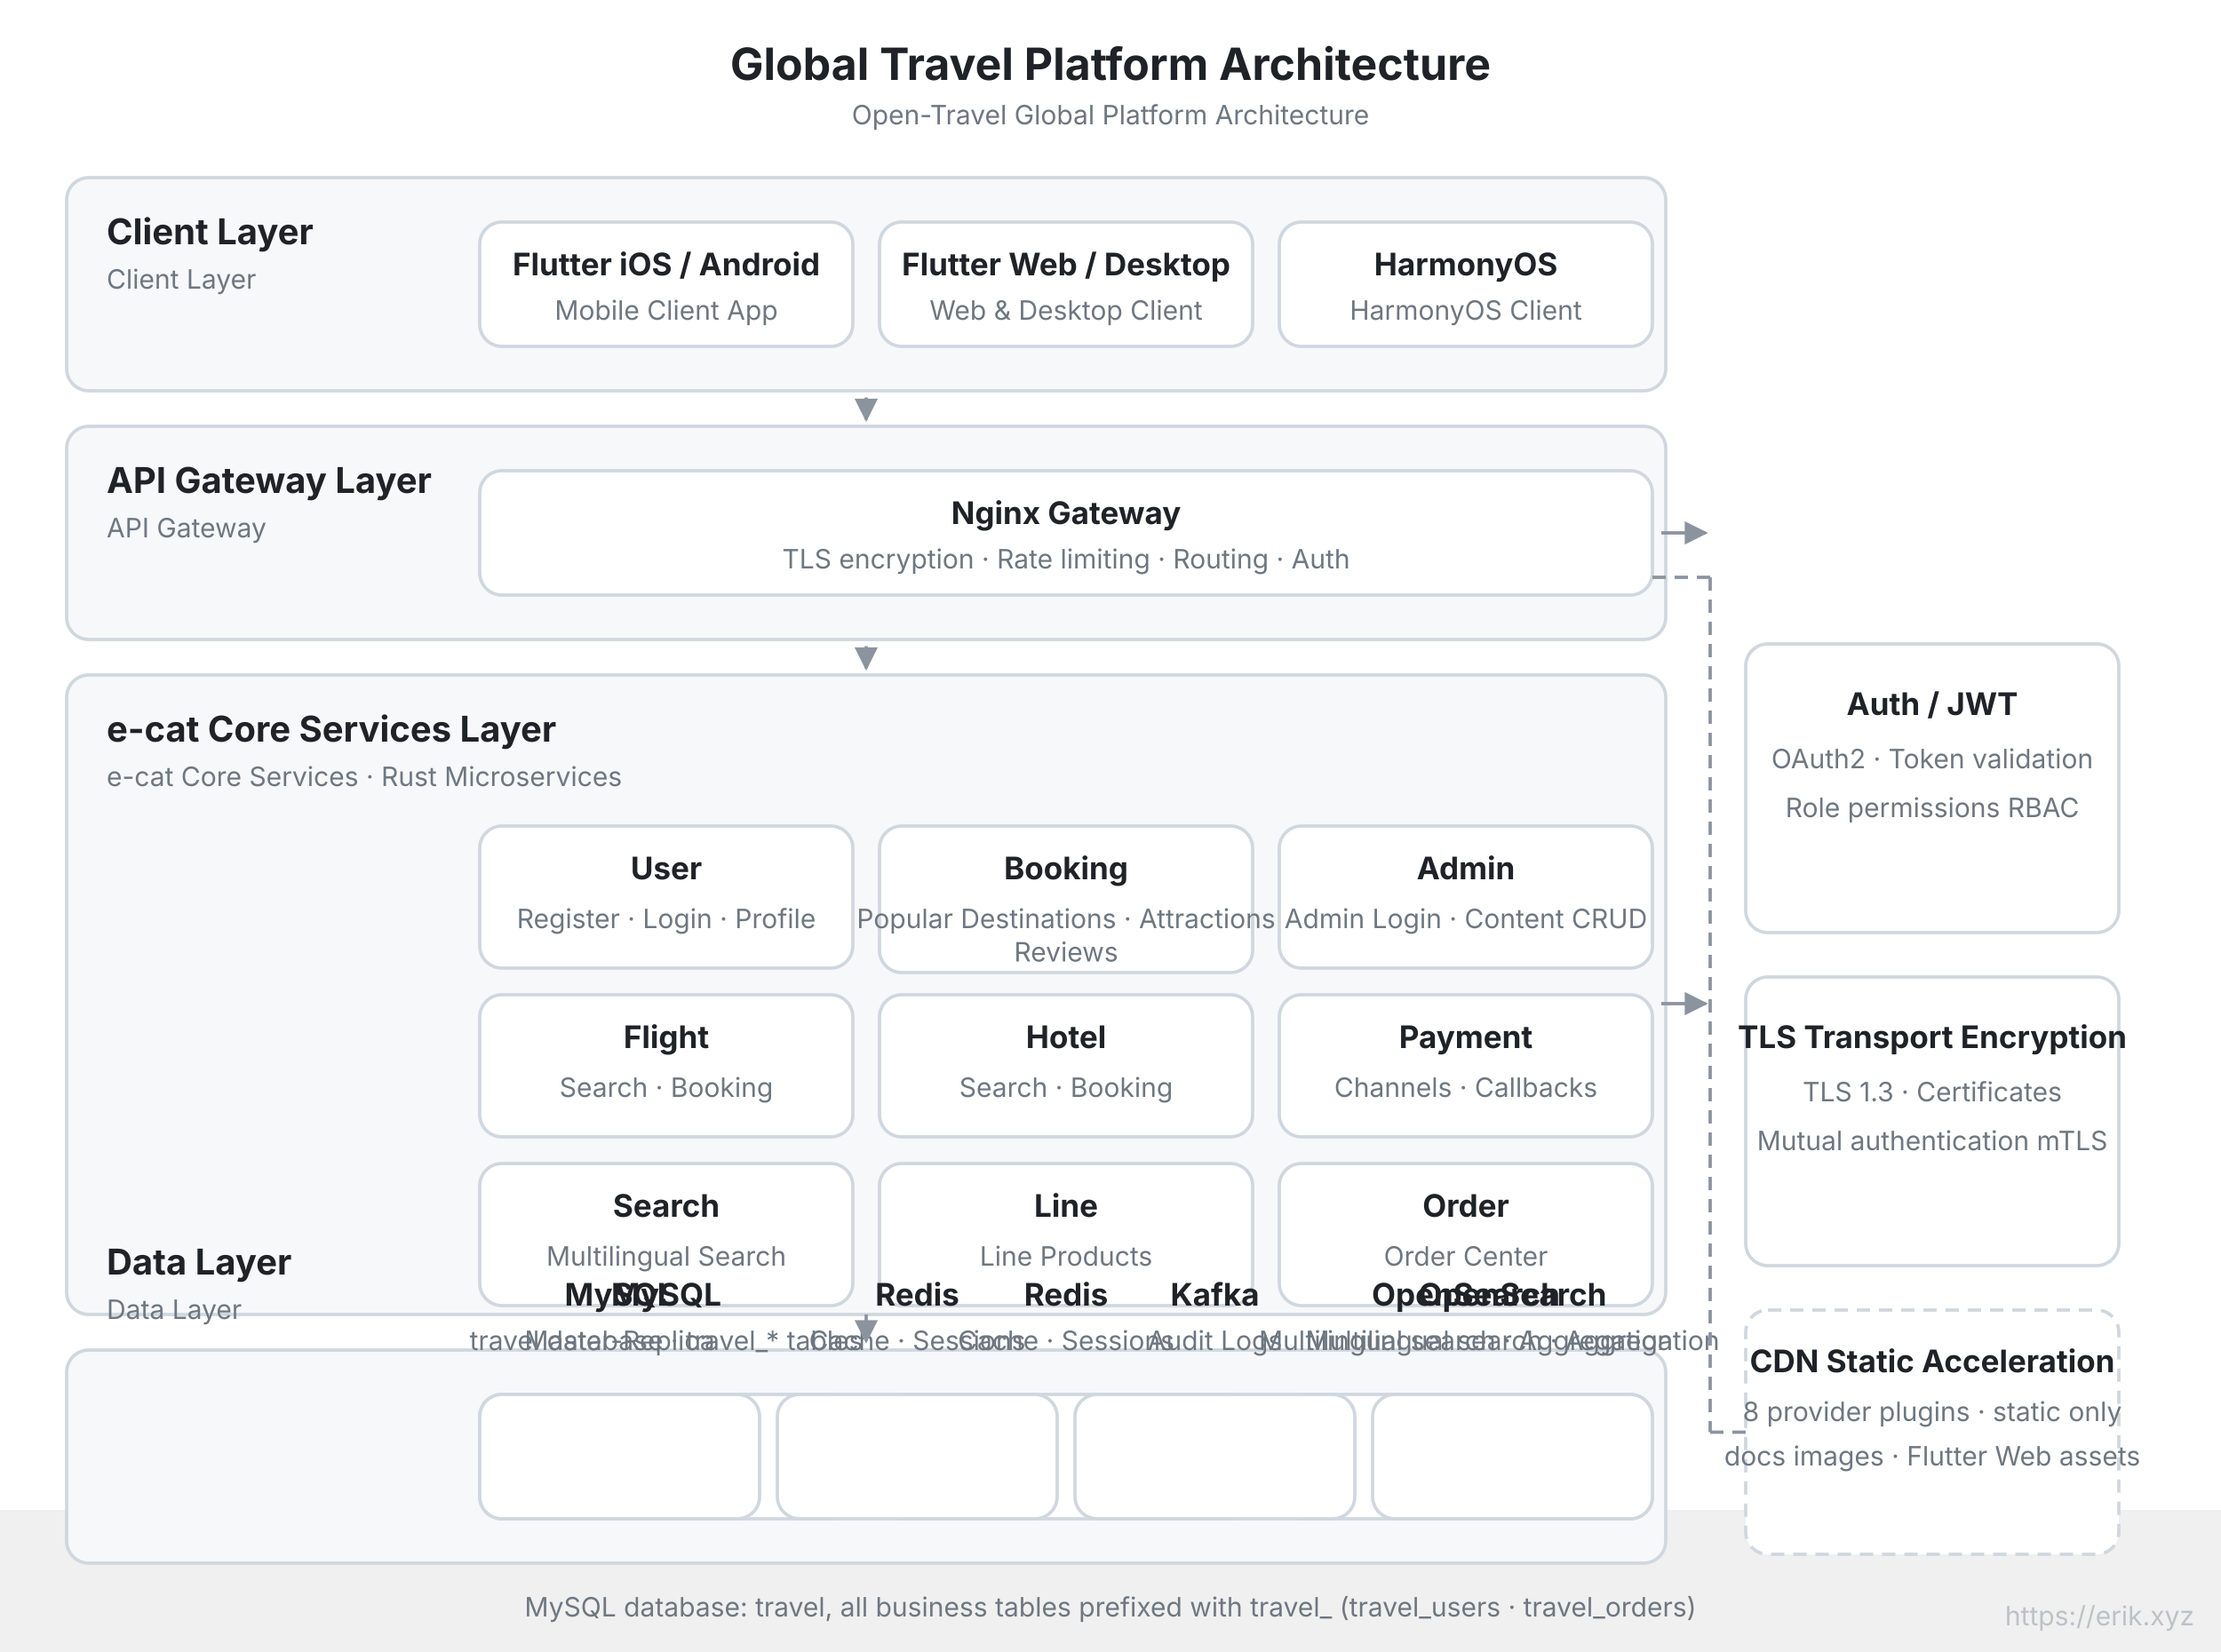
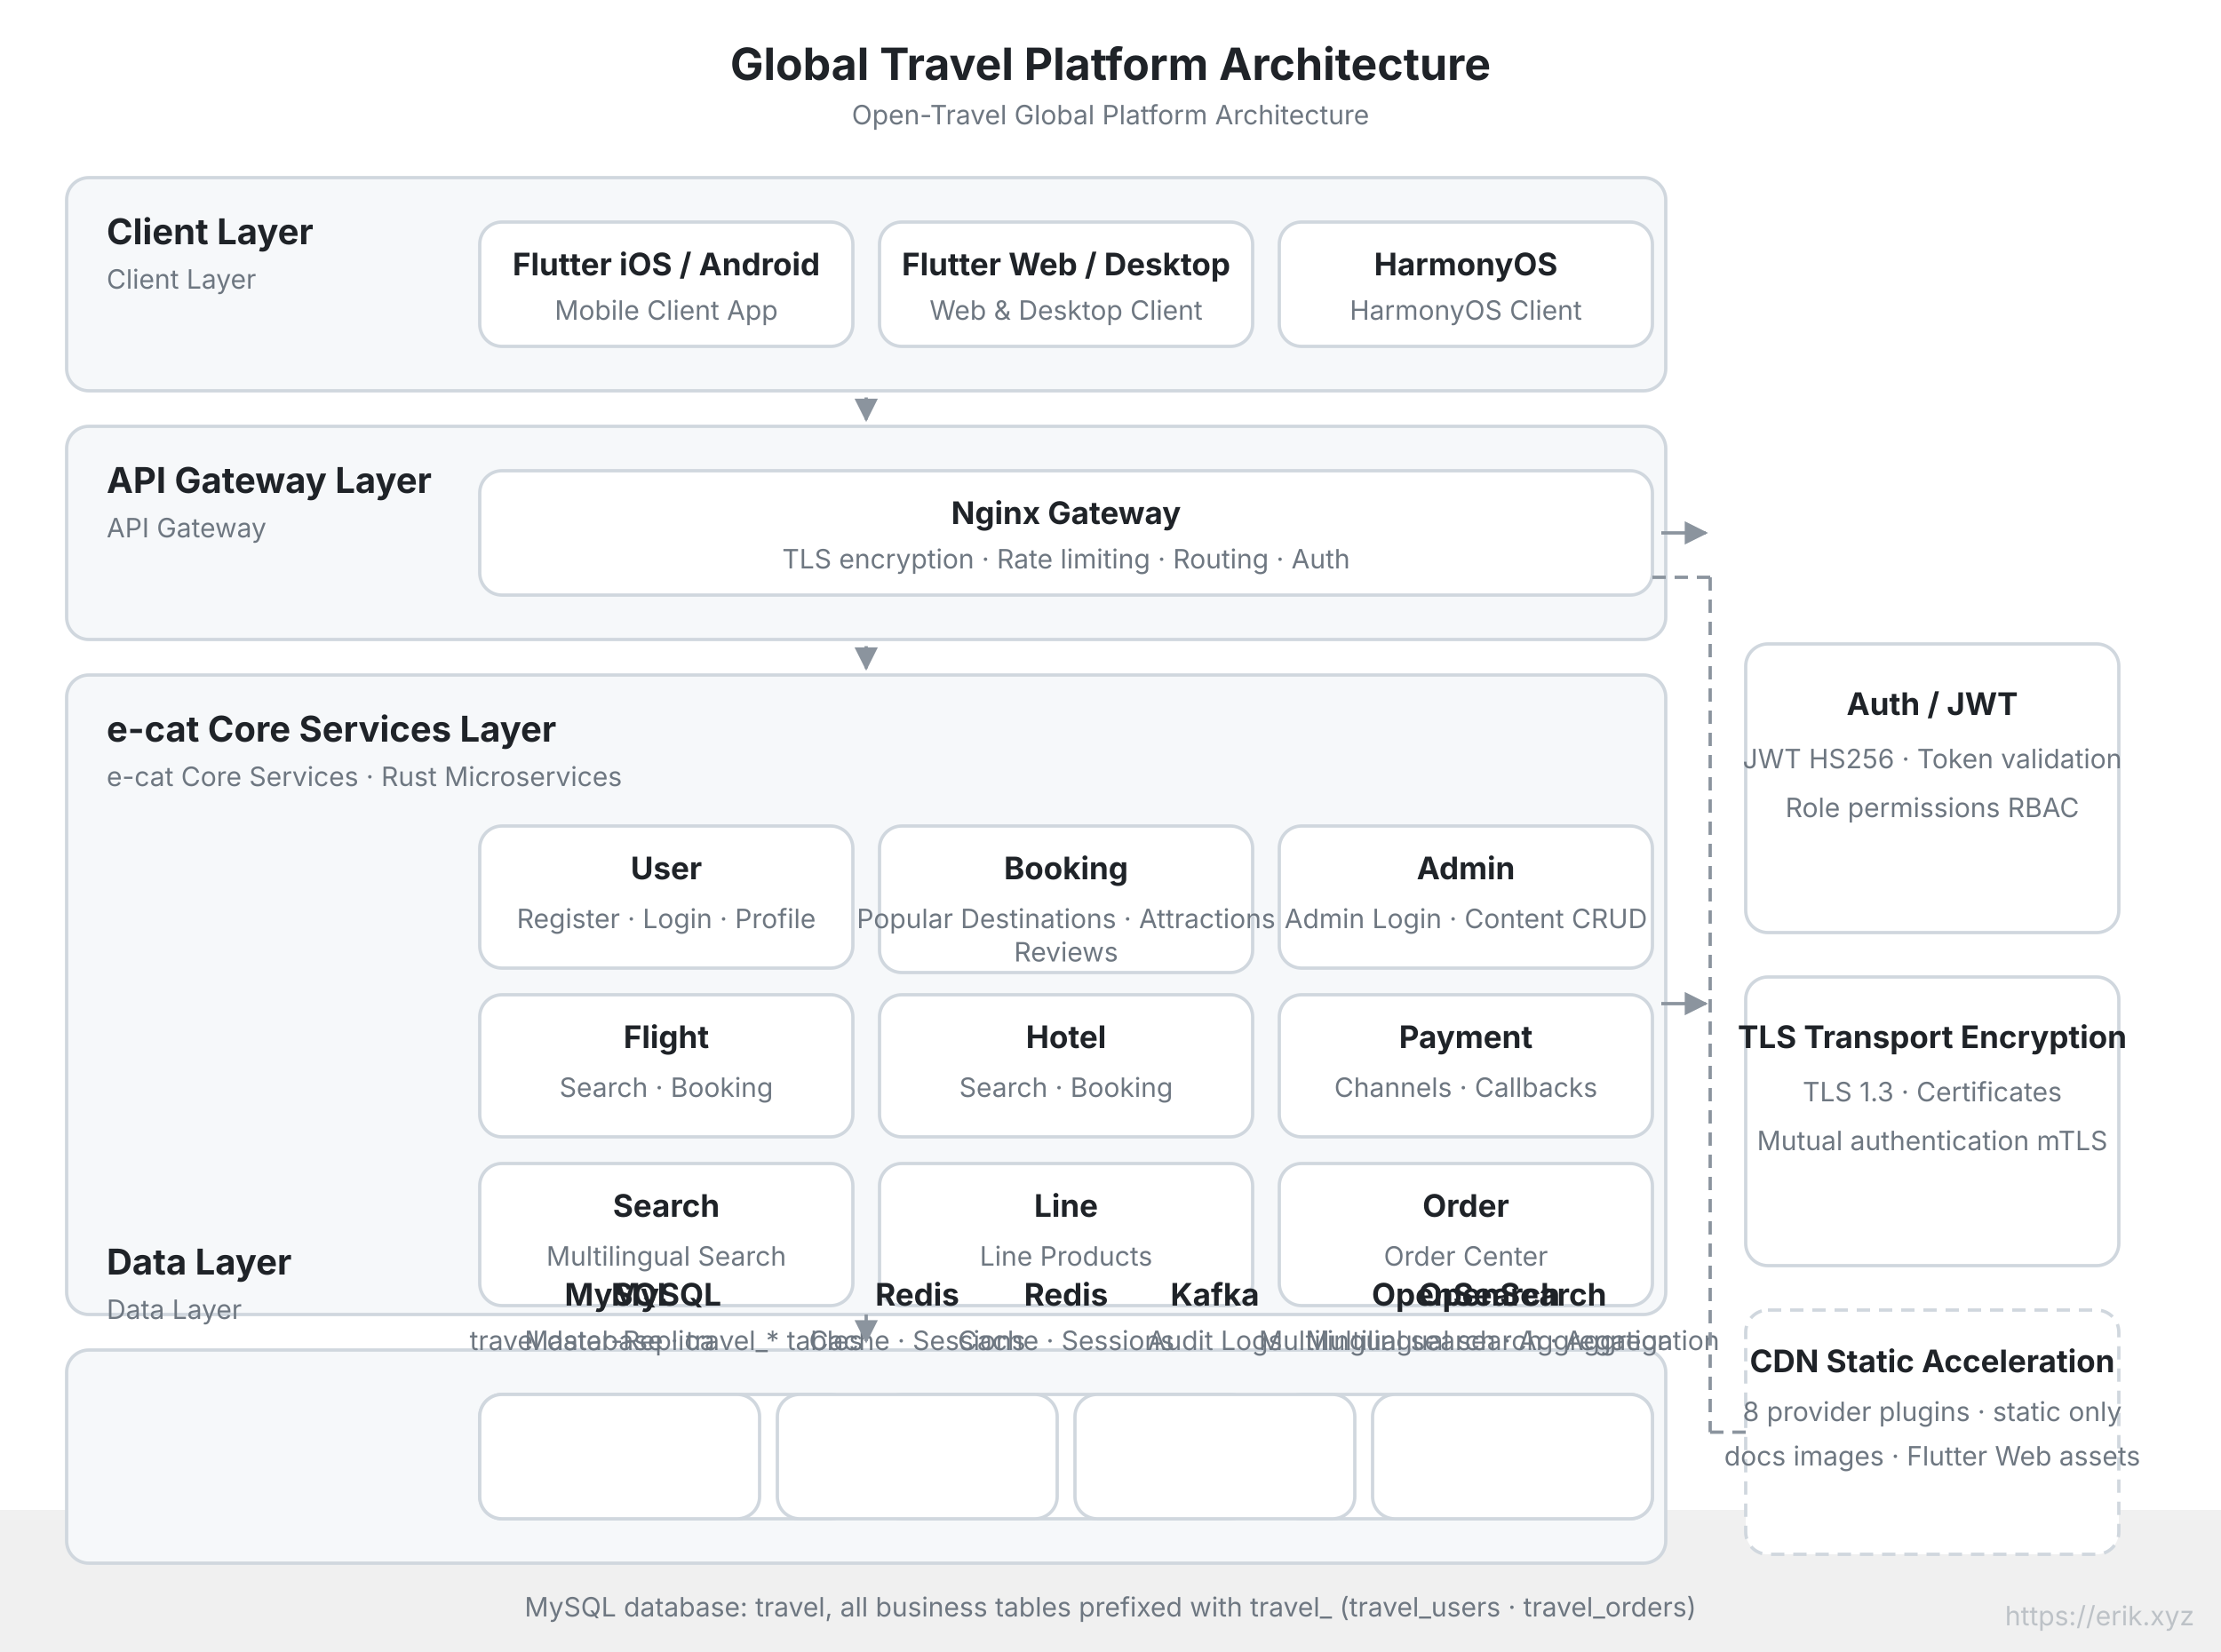
<svg xmlns="http://www.w3.org/2000/svg" width="1000" height="744" viewBox="0 0 1000 744">
  <defs>
    <marker id="arrow" viewBox="0 0 10 10" refX="9" refY="5" markerWidth="7" markerHeight="7" orient="auto-start-reverse">
      <path d="M 0 0 L 10 5 L 0 10 z" fill="#8b949e" />
    </marker>
    <style>
      text { font-family: system-ui, -apple-system, 'Segoe UI', sans-serif; }
      .t-title { font-size: 20px; font-weight: 700; fill: #1f2328; }
      .t-sub  { font-size: 12px; fill: #6e7781; }
      .t-h    { font-size: 16px; font-weight: 700; fill: #1f2328; }
      .t-h2   { font-size: 14px; font-weight: 700; fill: #1f2328; }
      .t-m    { font-size: 14px; font-weight: 700; fill: #1f2328; }
      .t-s    { font-size: 12px; fill: #6e7781; }
      .panel  { fill: #f6f8fa; stroke: #d0d7de; stroke-width: 1.5; rx: 10; }
      .box    { fill: #ffffff; stroke: #d0d7de; stroke-width: 1.5; rx: 10; }
      .arrow  { stroke: #8b949e; stroke-width: 1.5; marker-end: url(#arrow); }
    </style>
  </defs>
  <rect width="1000" height="680" fill="#ffffff" />
  <text x="500" y="36" text-anchor="middle" class="t-title">Global Travel Platform Architecture</text>
  <text x="500" y="56" text-anchor="middle" class="t-sub">Open-Travel Global Platform Architecture</text>
  <rect x="30" y="80" width="720" height="96" class="panel" />
  <text x="48" y="110" class="t-h">Client Layer</text>
  <text x="48" y="130" class="t-s">Client Layer</text>
  <rect x="216" y="100" width="168" height="56" class="box" />
  <text x="300" y="124" text-anchor="middle" class="t-m">Flutter iOS / Android</text>
  <text x="300" y="144" text-anchor="middle" class="t-s">Mobile Client App</text>
  <rect x="396" y="100" width="168" height="56" class="box" />
  <text x="480" y="124" text-anchor="middle" class="t-m">Flutter Web / Desktop</text>
  <text x="480" y="144" text-anchor="middle" class="t-s">Web &amp; Desktop Client</text>
  <rect x="576" y="100" width="168" height="56" class="box" />
  <text x="660" y="124" text-anchor="middle" class="t-m">HarmonyOS</text>
  <text x="660" y="144" text-anchor="middle" class="t-s">HarmonyOS Client</text>
  <rect x="30" y="192" width="720" height="96" class="panel" />
  <text x="48" y="222" class="t-h">API Gateway Layer</text>
  <text x="48" y="242" class="t-s">API Gateway</text>
  <rect x="216" y="212" width="528" height="56" class="box" />
  <text x="480" y="236" text-anchor="middle" class="t-m">Nginx Gateway</text>
  <text x="480" y="256" text-anchor="middle" class="t-s">TLS encryption · Rate limiting · Routing · Auth</text>
  <rect x="30" y="304" width="720" height="288" class="panel" />
  <text x="48" y="334" class="t-h">e-cat Core Services Layer</text>
  <text x="48" y="354" class="t-s">e-cat Core Services · Rust Microservices</text>
  <rect x="216" y="372" width="168" height="64" class="box" />
  <text x="300" y="396" text-anchor="middle" class="t-m">User</text>
  <text x="300" y="418" text-anchor="middle" class="t-s">Register · Login · Profile</text>
  <rect x="396" y="372" width="168" height="66" class="box" />
  <text x="480" y="396" text-anchor="middle" class="t-m">Booking</text>
  <text x="480" y="418" text-anchor="middle" class="t-s">Popular Destinations · Attractions</text>
  <text x="480" y="433" text-anchor="middle" class="t-s">Reviews</text>
  <rect x="576" y="372" width="168" height="64" class="box" />
  <text x="660" y="396" text-anchor="middle" class="t-m">Admin</text>
  <text x="660" y="418" text-anchor="middle" class="t-s">Admin Login · Content CRUD</text>
  <rect x="216" y="448" width="168" height="64" class="box" />
  <text x="300" y="472" text-anchor="middle" class="t-m">Flight</text>
  <text x="300" y="494" text-anchor="middle" class="t-s">Search · Booking</text>
  <rect x="396" y="448" width="168" height="64" class="box" />
  <text x="480" y="472" text-anchor="middle" class="t-m">Hotel</text>
  <text x="480" y="494" text-anchor="middle" class="t-s">Search · Booking</text>
  <rect x="576" y="448" width="168" height="64" class="box" />
  <text x="660" y="472" text-anchor="middle" class="t-m">Payment</text>
  <text x="660" y="494" text-anchor="middle" class="t-s">Channels · Callbacks</text>
  <rect x="216" y="524" width="168" height="64" class="box" />
  <text x="300" y="548" text-anchor="middle" class="t-m">Search</text>
  <text x="300" y="570" text-anchor="middle" class="t-s">Multilingual Search</text>
  <rect x="396" y="524" width="168" height="64" class="box" />
  <text x="480" y="548" text-anchor="middle" class="t-m">Line</text>
  <text x="480" y="570" text-anchor="middle" class="t-s">Line Products</text>
  <rect x="576" y="524" width="168" height="64" class="box" />
  <text x="660" y="548" text-anchor="middle" class="t-m">Order</text>
  <text x="660" y="570" text-anchor="middle" class="t-s">Order Center</text>
  <rect x="30" y="608" width="720" height="96" class="panel" />
  <text x="48" y="574" class="t-h">Data Layer</text>
  <text x="48" y="594" class="t-s">Data Layer</text>
  <rect x="216" y="628" width="168" height="56" class="box" />
  <text x="300" y="588" text-anchor="middle" class="t-m">MySQL</text>
  <text x="300" y="608" text-anchor="middle" class="t-s">travel database · travel_* tables</text>
  <rect x="396" y="628" width="168" height="56" class="box" />
  <text x="480" y="588" text-anchor="middle" class="t-m">Redis</text>
  <text x="480" y="608" text-anchor="middle" class="t-s">Cache · Sessions</text>
  <rect x="576" y="628" width="168" height="56" class="box" />
  <text x="660" y="588" text-anchor="middle" class="t-m">OpenSearch</text>
  <text x="660" y="608" text-anchor="middle" class="t-s">Multilingual search · Aggregation</text>
  <rect x="216" y="628" width="126" height="56" class="box" />
  <text x="279" y="588" text-anchor="middle" class="t-m">MySQL</text>
  <text x="279" y="608" text-anchor="middle" class="t-s">Master-Replica</text>
  <rect x="350" y="628" width="126" height="56" class="box" />
  <text x="413" y="588" text-anchor="middle" class="t-m">Redis</text>
  <text x="413" y="608" text-anchor="middle" class="t-s">Cache · Sessions</text>
  <rect x="484" y="628" width="126" height="56" class="box" />
  <text x="547" y="588" text-anchor="middle" class="t-m">Kafka</text>
  <text x="547" y="608" text-anchor="middle" class="t-s">Audit Logs</text>
  <rect x="618" y="628" width="126" height="56" class="box" />
  <text x="681" y="588" text-anchor="middle" class="t-m">OpenSearch</text>
  <text x="681" y="608" text-anchor="middle" class="t-s">Multilingual search · Aggregation</text>
  <rect x="786" y="290" width="168" height="130" class="box" />
  <text x="870" y="322" text-anchor="middle" class="t-m">Auth / JWT</text>
-   <text x="870" y="346" text-anchor="middle" class="t-s">OAuth2 · Token validation</text>
+   <text x="870" y="346" text-anchor="middle" class="t-s">JWT HS256 · Token validation</text>
  <text x="870" y="368" text-anchor="middle" class="t-s">Role permissions RBAC</text>
  <rect x="786" y="440" width="168" height="130" class="box" />
  <text x="870" y="472" text-anchor="middle" class="t-m">TLS Transport Encryption</text>
  <text x="870" y="496" text-anchor="middle" class="t-s">TLS 1.3 · Certificates</text>
  <text x="870" y="518" text-anchor="middle" class="t-s">Mutual authentication mTLS</text>
  <line x1="390" y1="179" x2="390" y2="189" class="arrow" />
  <line x1="390" y1="291" x2="390" y2="301" class="arrow" />
  <line x1="390" y1="592" x2="390" y2="604" class="arrow" />
  <line x1="748" y1="240" x2="768" y2="240" class="arrow" />
  <line x1="748" y1="452" x2="768" y2="452" class="arrow" />
  <text x="500" y="728" text-anchor="middle" class="t-s">MySQL database: travel, all business tables prefixed with travel_ (travel_users · travel_orders)</text>
  <text x="988" y="732" text-anchor="end" font-size="12" fill="#8b949e" fill-opacity="0.5" font-family="system-ui, -apple-system, 'Segoe UI', sans-serif">https://erik.xyz</text>
  <line x1="744" y1="260" x2="770" y2="260" stroke="#8b949e" stroke-width="1.5" stroke-dasharray="6 4" />
  <line x1="770" y1="260" x2="770" y2="645" stroke="#8b949e" stroke-width="1.5" stroke-dasharray="6 4" />
  <line x1="770" y1="645" x2="786" y2="645" stroke="#8b949e" stroke-width="1.5" stroke-dasharray="6 4" />
  <rect x="786" y="590" width="168" height="110" class="box" stroke-dasharray="6 4" />
  <text x="870" y="618" text-anchor="middle" class="t-m">CDN Static Acceleration</text>
  <text x="870" y="640" text-anchor="middle" class="t-s">8 provider plugins · static only</text>
  <text x="870" y="660" text-anchor="middle" class="t-s">docs images · Flutter Web assets</text>
</svg>
